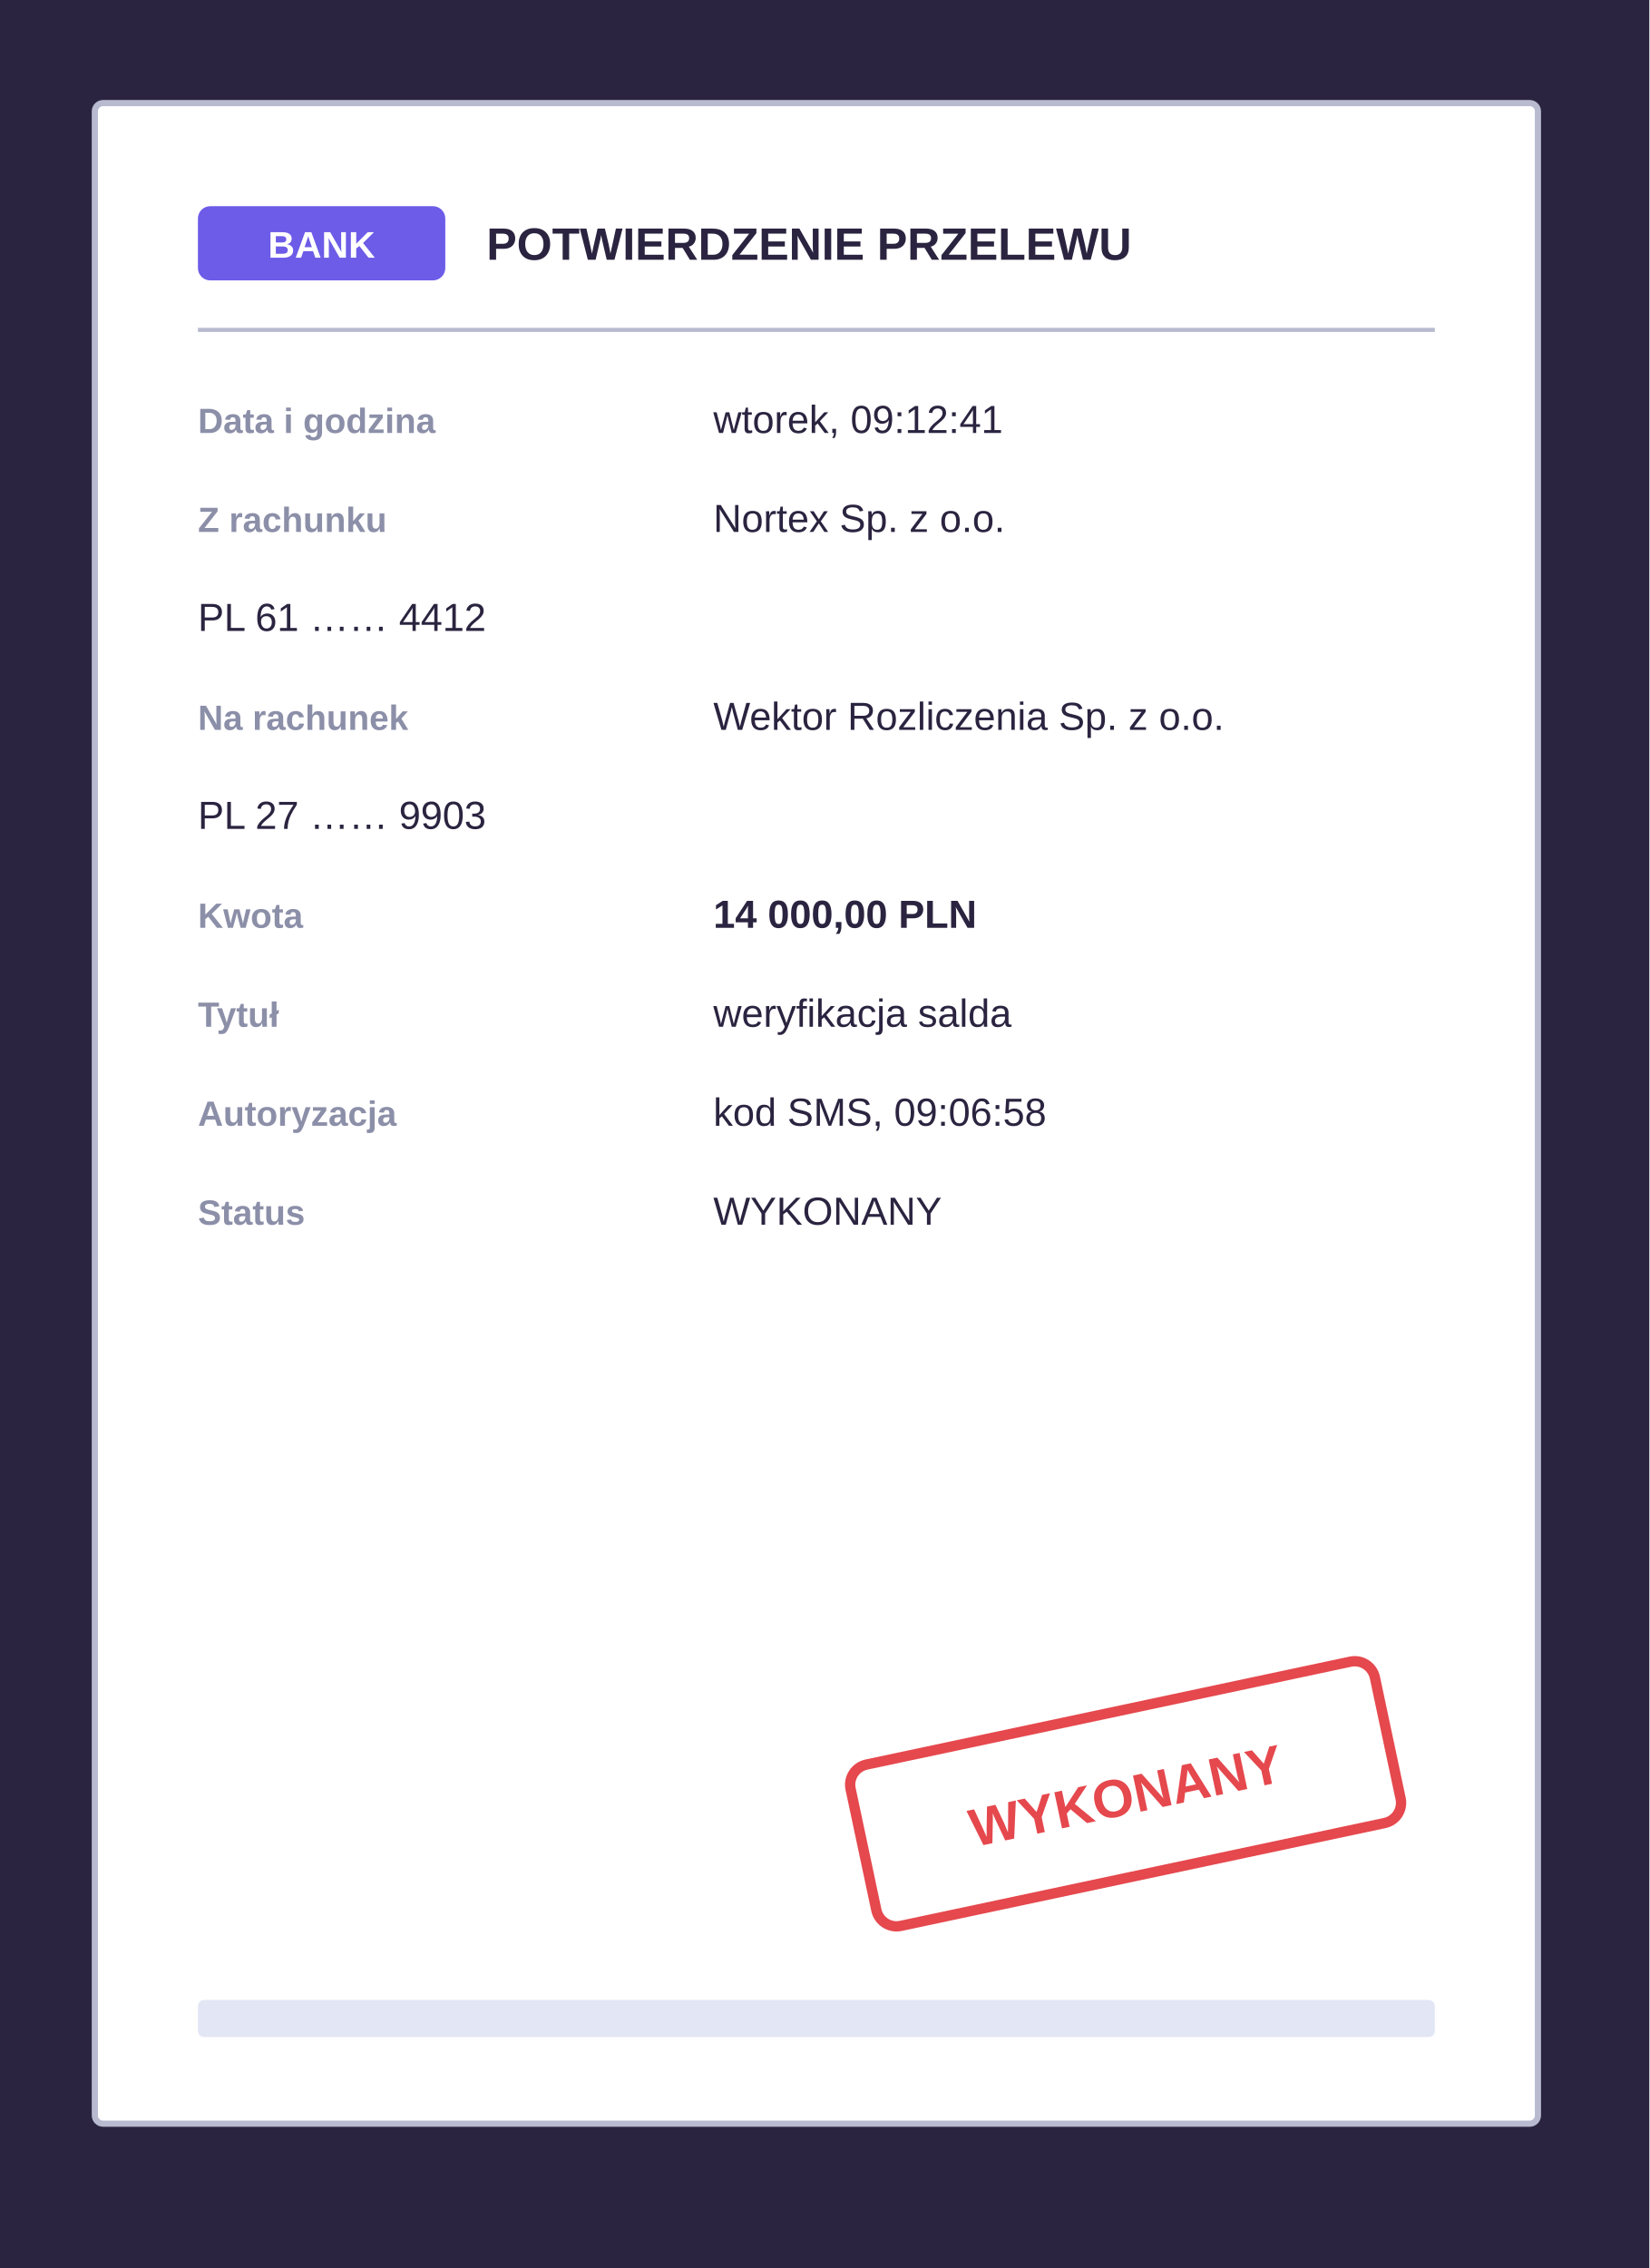
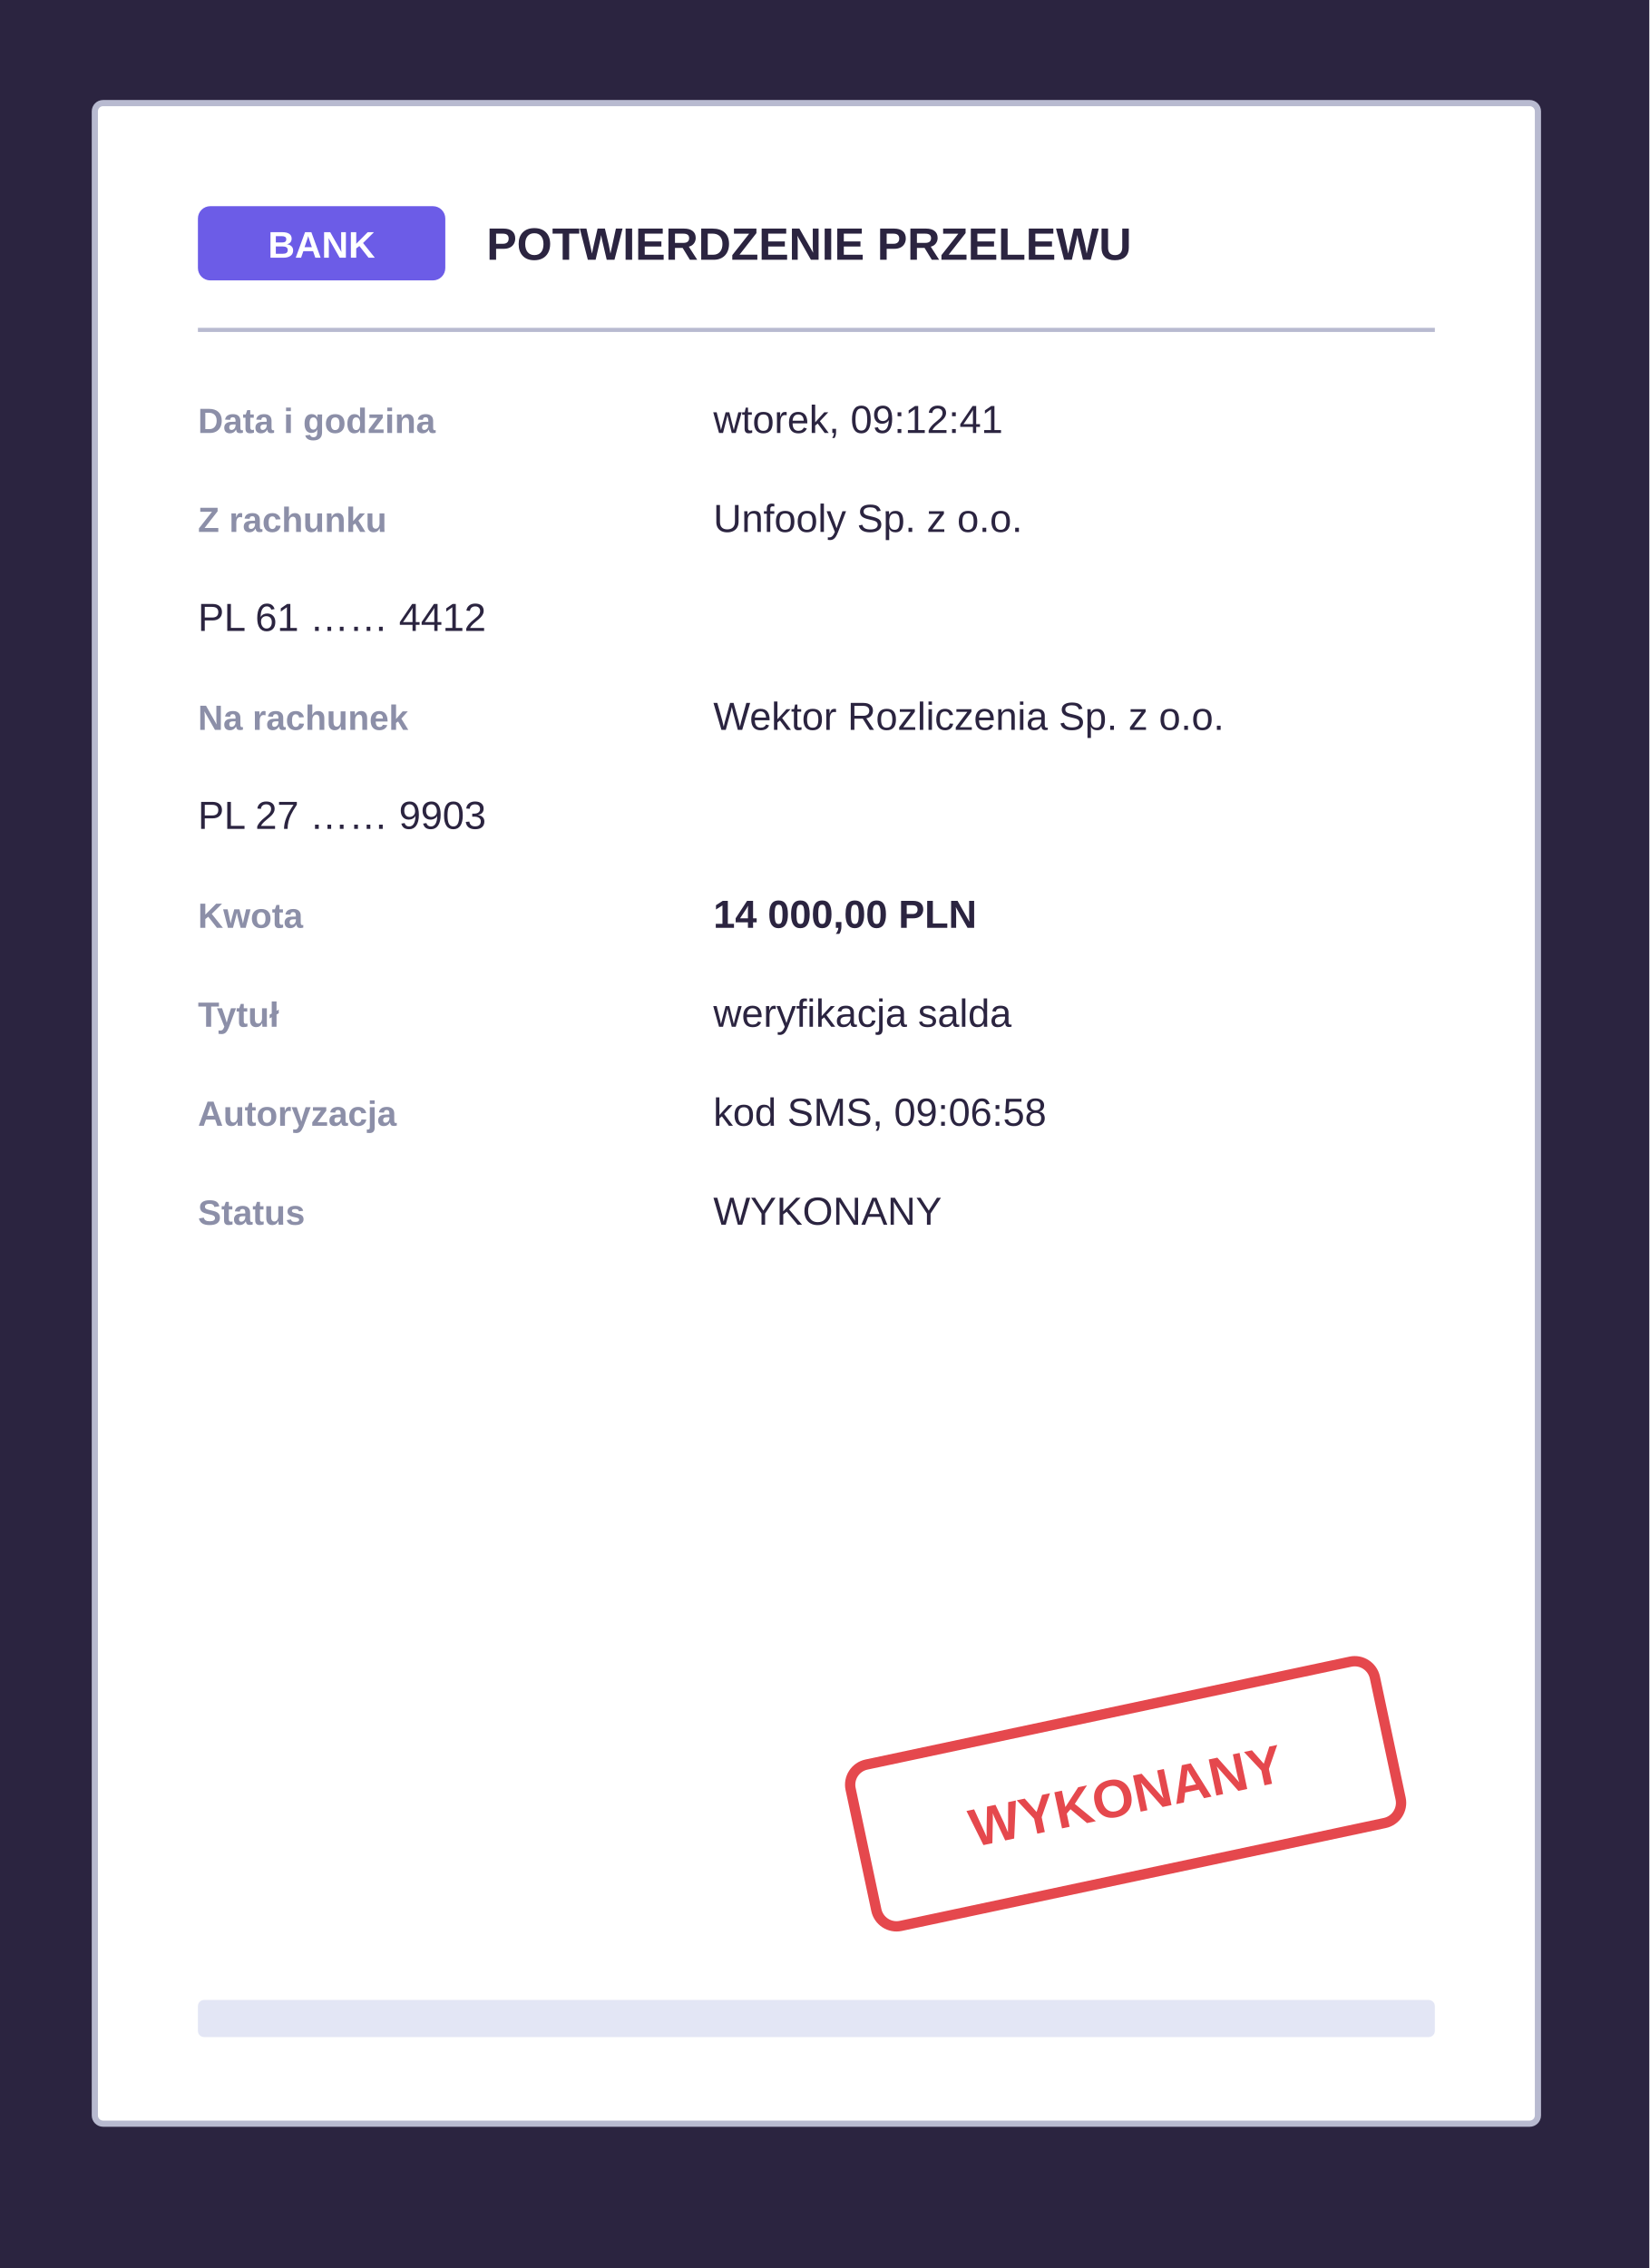
<svg xmlns="http://www.w3.org/2000/svg" viewBox="0 0 800 1100" width="800" height="1100" font-family="Arial, Helvetica, sans-serif">
  <rect width="800" height="1100" fill="#2B2440" />
  <g id="item-wydruk" transform="translate(46 50) scale(1)">
    <rect x="8" y="10" width="700" height="980" rx="4" fill="#2B2440" opacity="0.15" />
    <rect width="700" height="980" rx="4" fill="#FFFFFF" stroke="#B8BAD0" stroke-width="3" />
    <rect x="50" y="50" width="120" height="36" rx="6" fill="#6C5CE7" />
    <text x="110" y="75" font-size="18" fill="#FFFFFF" font-weight="bold" text-anchor="middle">BANK</text>
    <text x="190" y="76" font-size="22" fill="#2B2440" font-weight="bold">POTWIERDZENIE PRZELEWU</text>
    <line x1="50" y1="110" x2="650" y2="110" stroke="#B8BAD0" stroke-width="2" />
    <text x="50" y="160" font-size="17" fill="#8C8FA8" font-weight="bold">Data i godzina</text>
    <text x="300" y="160" font-size="19" fill="#2B2440">wtorek, 09:12:41</text>
    <text x="50" y="208" font-size="17" fill="#8C8FA8" font-weight="bold">Z rachunku</text>
-     <text x="300" y="208" font-size="19" fill="#2B2440">Nortex Sp. z o.o.</text>
+     <text x="300" y="208" font-size="19" fill="#2B2440">Unfooly Sp. z o.o.</text>
    <text x="50" y="256" font-size="17" fill="#8C8FA8" font-weight="bold" />
    <text x="50" y="256" font-size="19" fill="#2B2440">PL 61 …… 4412</text>
    <text x="50" y="304" font-size="17" fill="#8C8FA8" font-weight="bold">Na rachunek</text>
    <text x="300" y="304" font-size="19" fill="#2B2440">Wektor Rozliczenia Sp. z o.o.</text>
    <text x="50" y="352" font-size="17" fill="#8C8FA8" font-weight="bold" />
    <text x="50" y="352" font-size="19" fill="#2B2440">PL 27 …… 9903</text>
    <text x="50" y="400" font-size="17" fill="#8C8FA8" font-weight="bold">Kwota</text>
    <text x="300" y="400" font-size="19" fill="#2B2440" font-weight="bold">14 000,00 PLN</text>
    <text x="50" y="448" font-size="17" fill="#8C8FA8" font-weight="bold">Tytuł</text>
    <text x="300" y="448" font-size="19" fill="#2B2440">weryfikacja salda</text>
    <text x="50" y="496" font-size="17" fill="#8C8FA8" font-weight="bold">Autoryzacja</text>
    <text x="300" y="496" font-size="19" fill="#2B2440">kod SMS, 09:06:58</text>
    <text x="50" y="544" font-size="17" fill="#8C8FA8" font-weight="bold">Status</text>
    <text x="300" y="544" font-size="19" fill="#2B2440">WYKONANY</text>
    <g transform="rotate(-12 500 820)">
      <rect x="370" y="780" width="260" height="80" rx="10" fill="none" stroke="#E5484D" stroke-width="5" />
      <text x="500" y="830" font-size="26" fill="#E5484D" font-weight="bold" text-anchor="middle">WYKONANY</text>
    </g>
    <rect x="50" y="920" width="600" height="18" rx="3" fill="#E3E6F5" />
  </g>
</svg>
